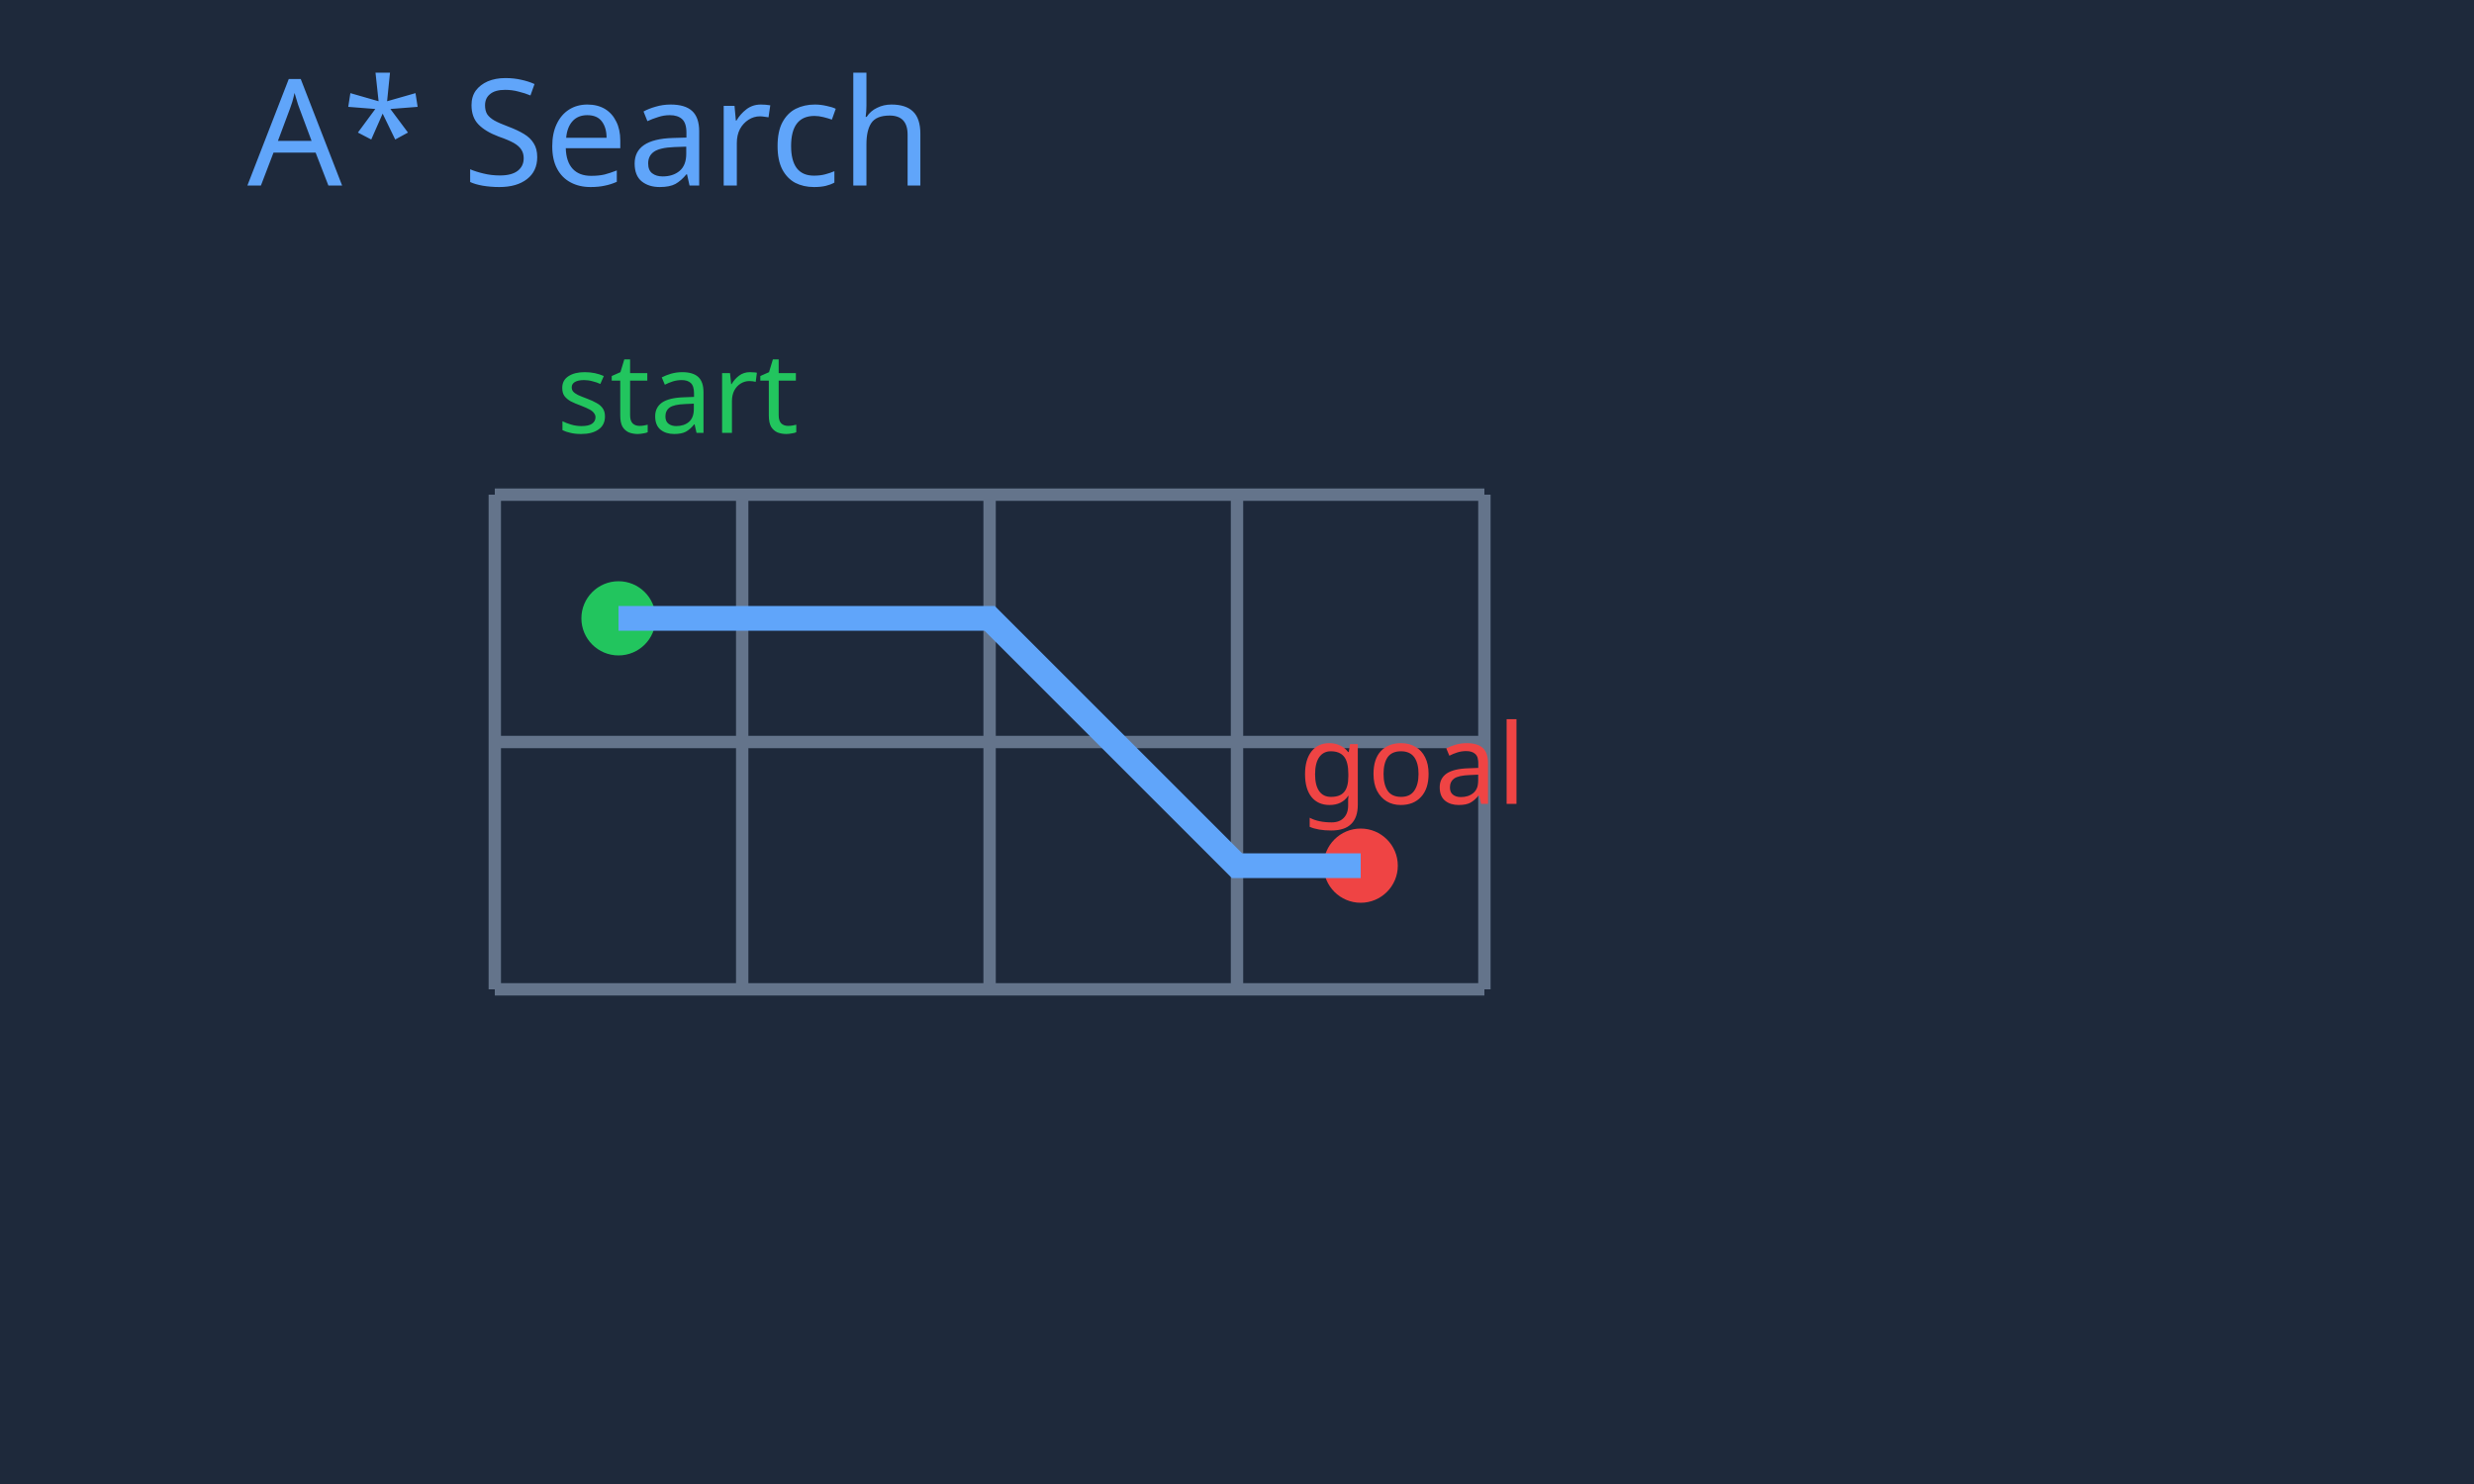
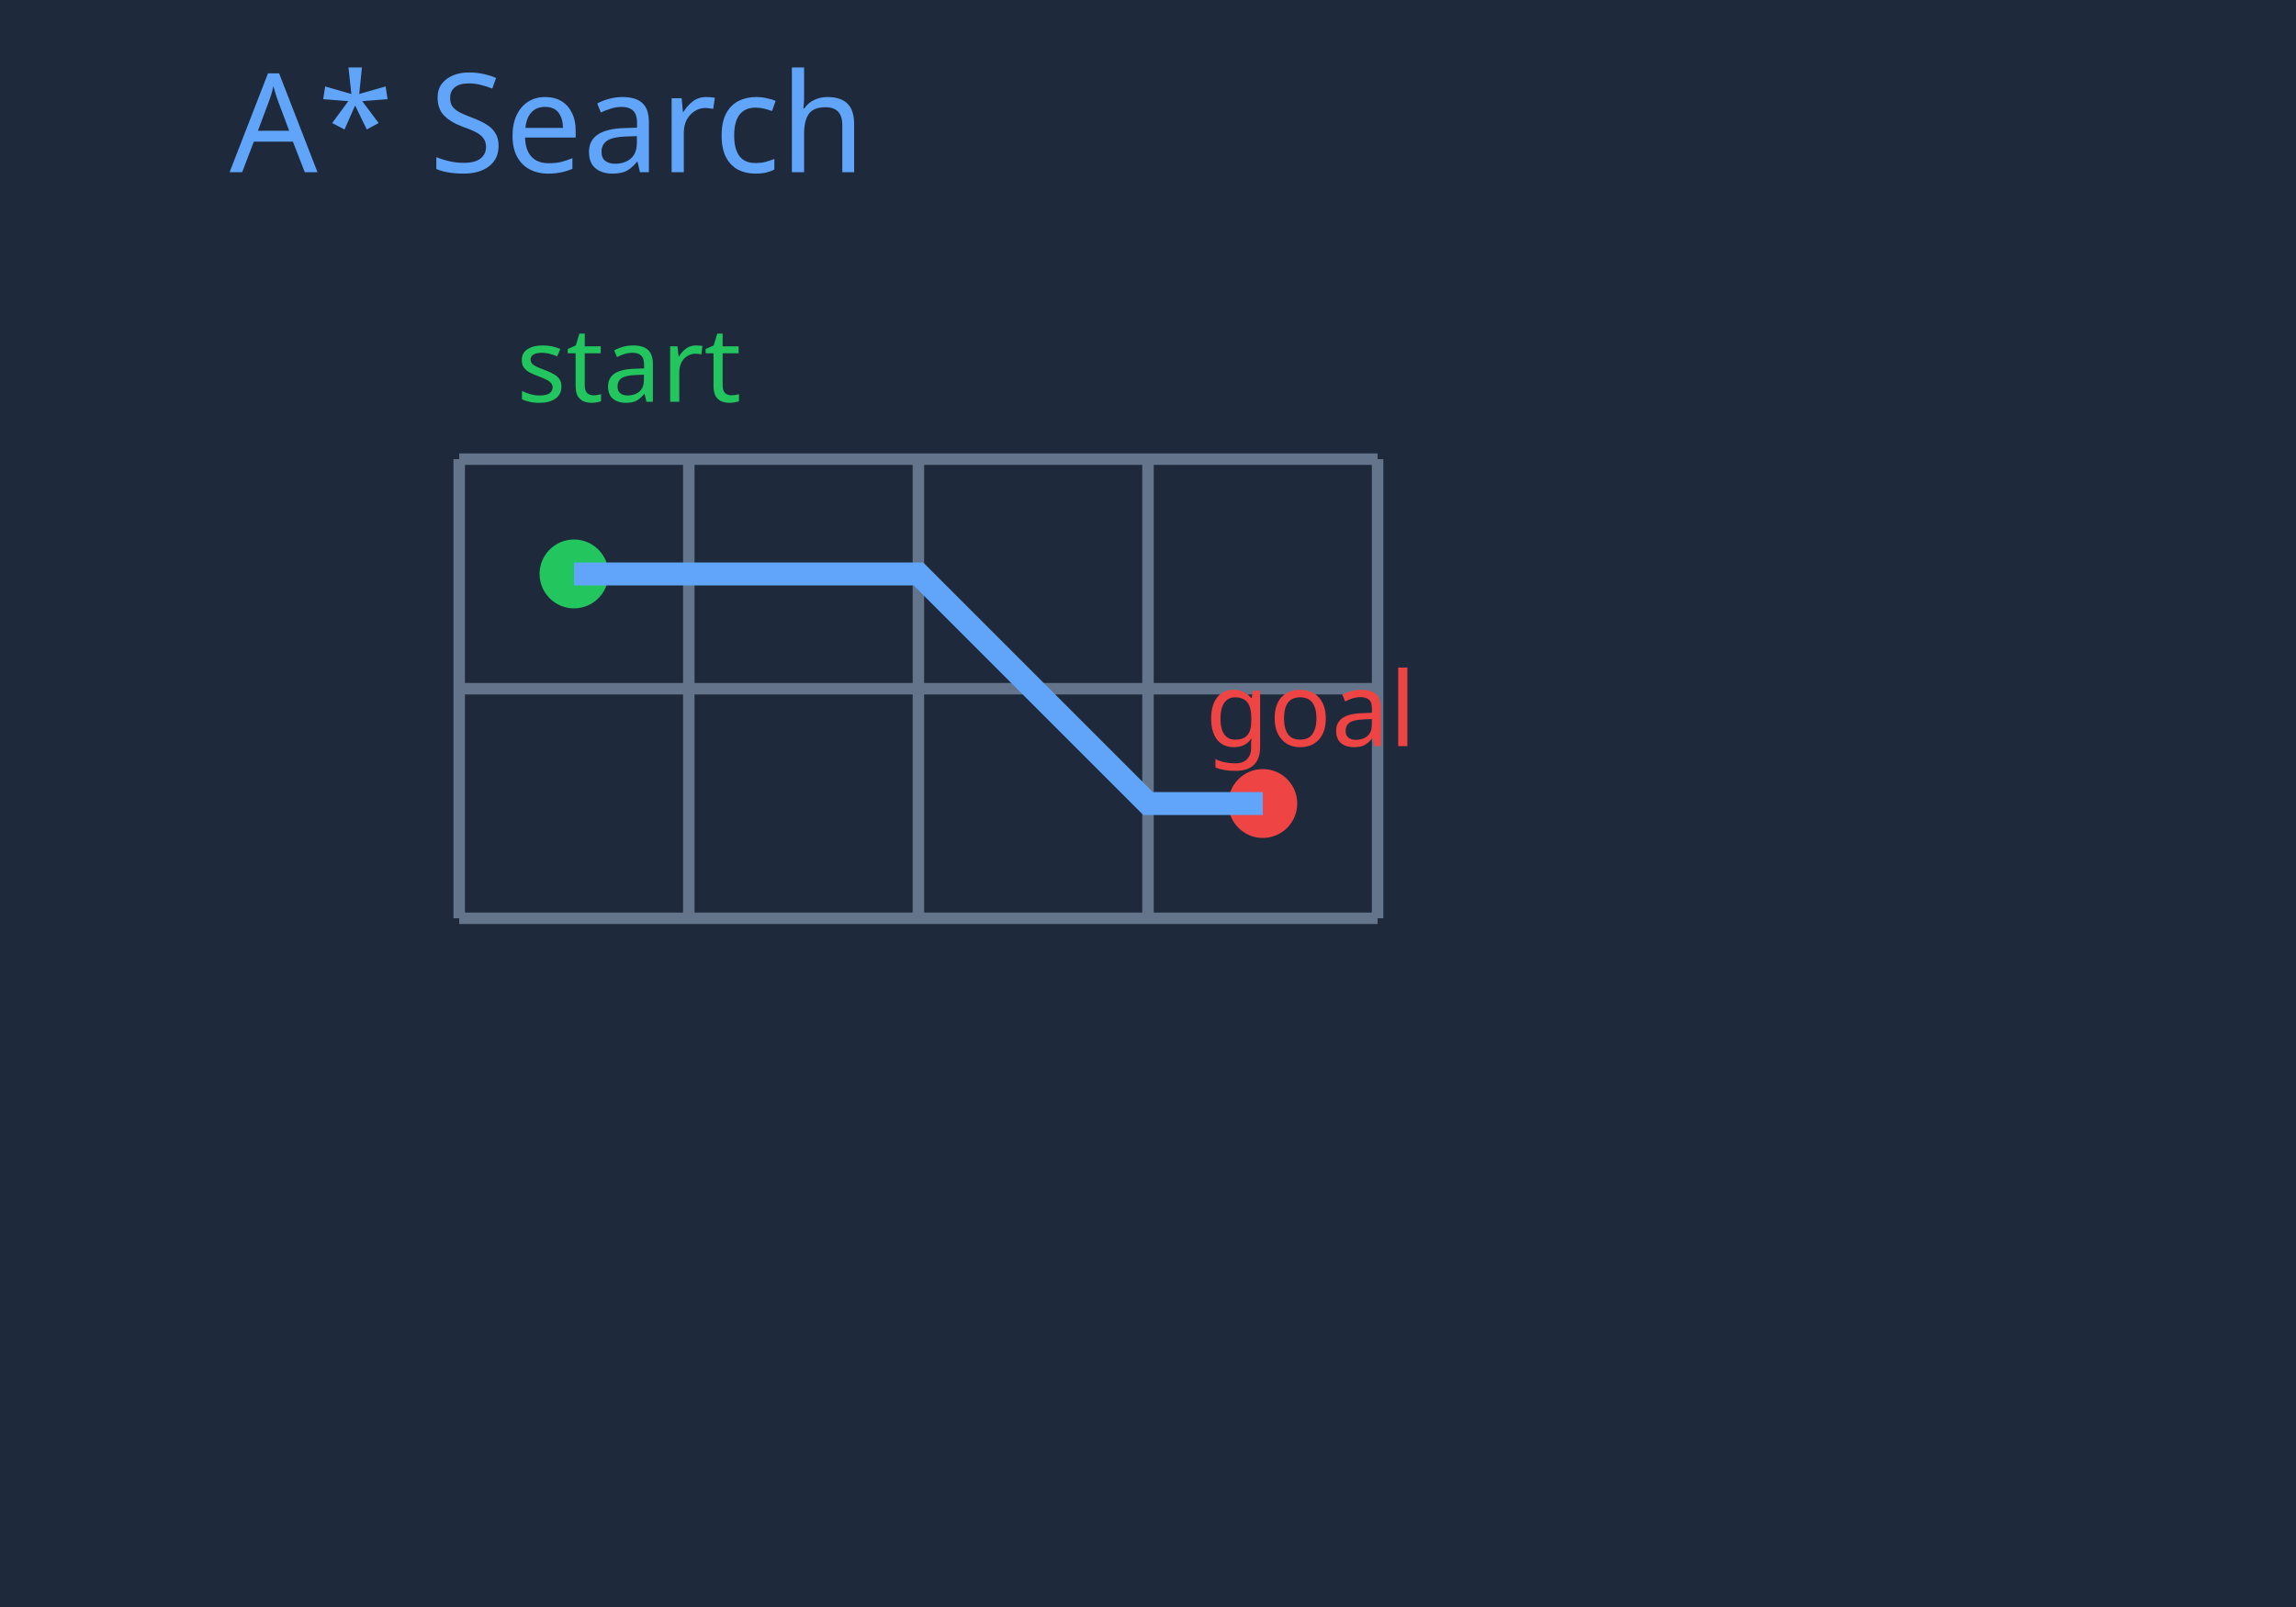
- <svg xmlns="http://www.w3.org/2000/svg" width="200" height="120">
-   <rect width="200" height="120" fill="#1e293b" />
+ <svg xmlns="http://www.w3.org/2000/svg" width="200" height="140">
+   <rect width="200" height="140" fill="#1e293b" />
  <g transform="translate(20,20)">
    <text x="0" y="-5" fill="#60a5fa" font-family="sans-serif" font-size="12">A* Search</text>
    <g stroke="#64748b" stroke-width="1" fill="none">
      <line x1="20" y1="20" x2="60" y2="20" />
      <line x1="20" y1="20" x2="20" y2="60" />
      <line x1="20" y1="40" x2="60" y2="40" />
      <line x1="20" y1="60" x2="60" y2="60" />
      <line x1="40" y1="20" x2="40" y2="60" />
      <line x1="60" y1="20" x2="60" y2="60" />
      <line x1="60" y1="20" x2="100" y2="20" />
      <line x1="60" y1="40" x2="100" y2="40" />
      <line x1="60" y1="60" x2="100" y2="60" />
      <line x1="80" y1="20" x2="80" y2="60" />
      <line x1="100" y1="20" x2="100" y2="60" />
    </g>
    <circle cx="30" cy="30" r="3" fill="#22c55e" />
    <circle cx="90" cy="50" r="3" fill="#ef4444" />
    <path d="M30 30 L40 30 L50 30 L60 30 L70 40 L80 50 L90 50" stroke="#60a5fa" stroke-width="2" fill="none" />
    <text x="25" y="15" fill="#22c55e" font-family="sans-serif" font-size="9">start</text>
    <text x="85" y="45" fill="#ef4444" font-family="sans-serif" font-size="9">goal</text>
  </g>
</svg>
